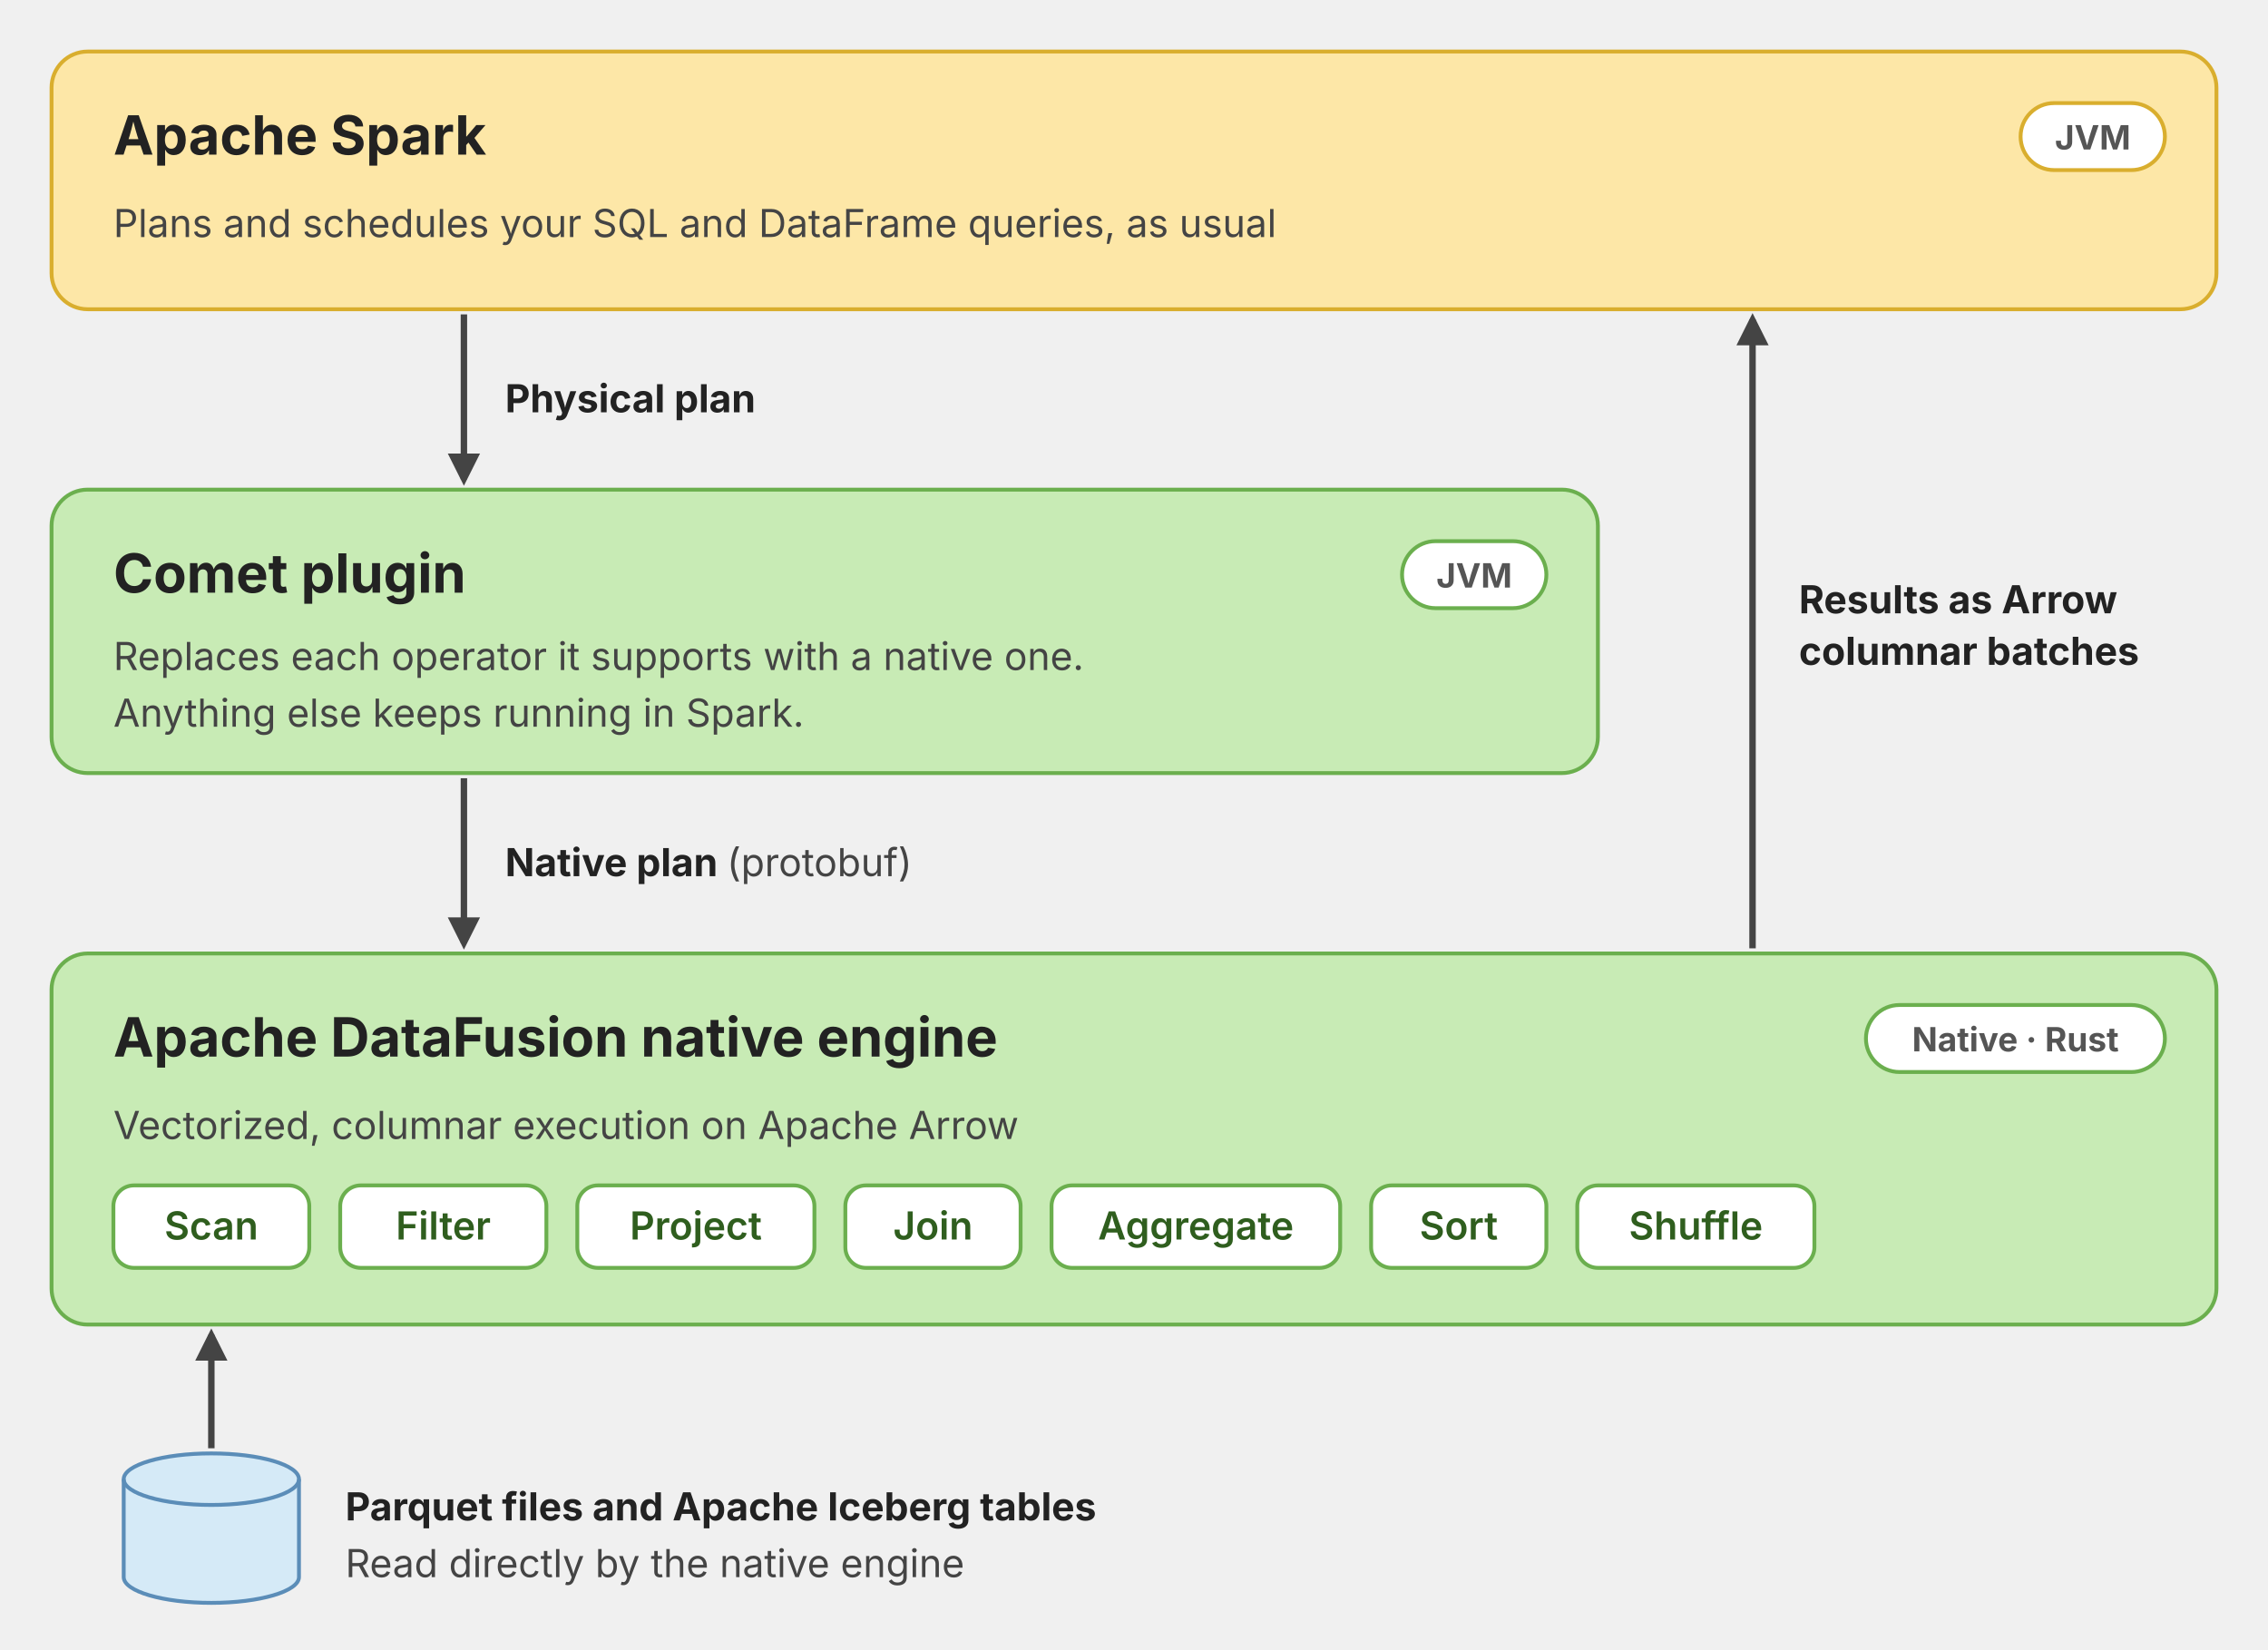
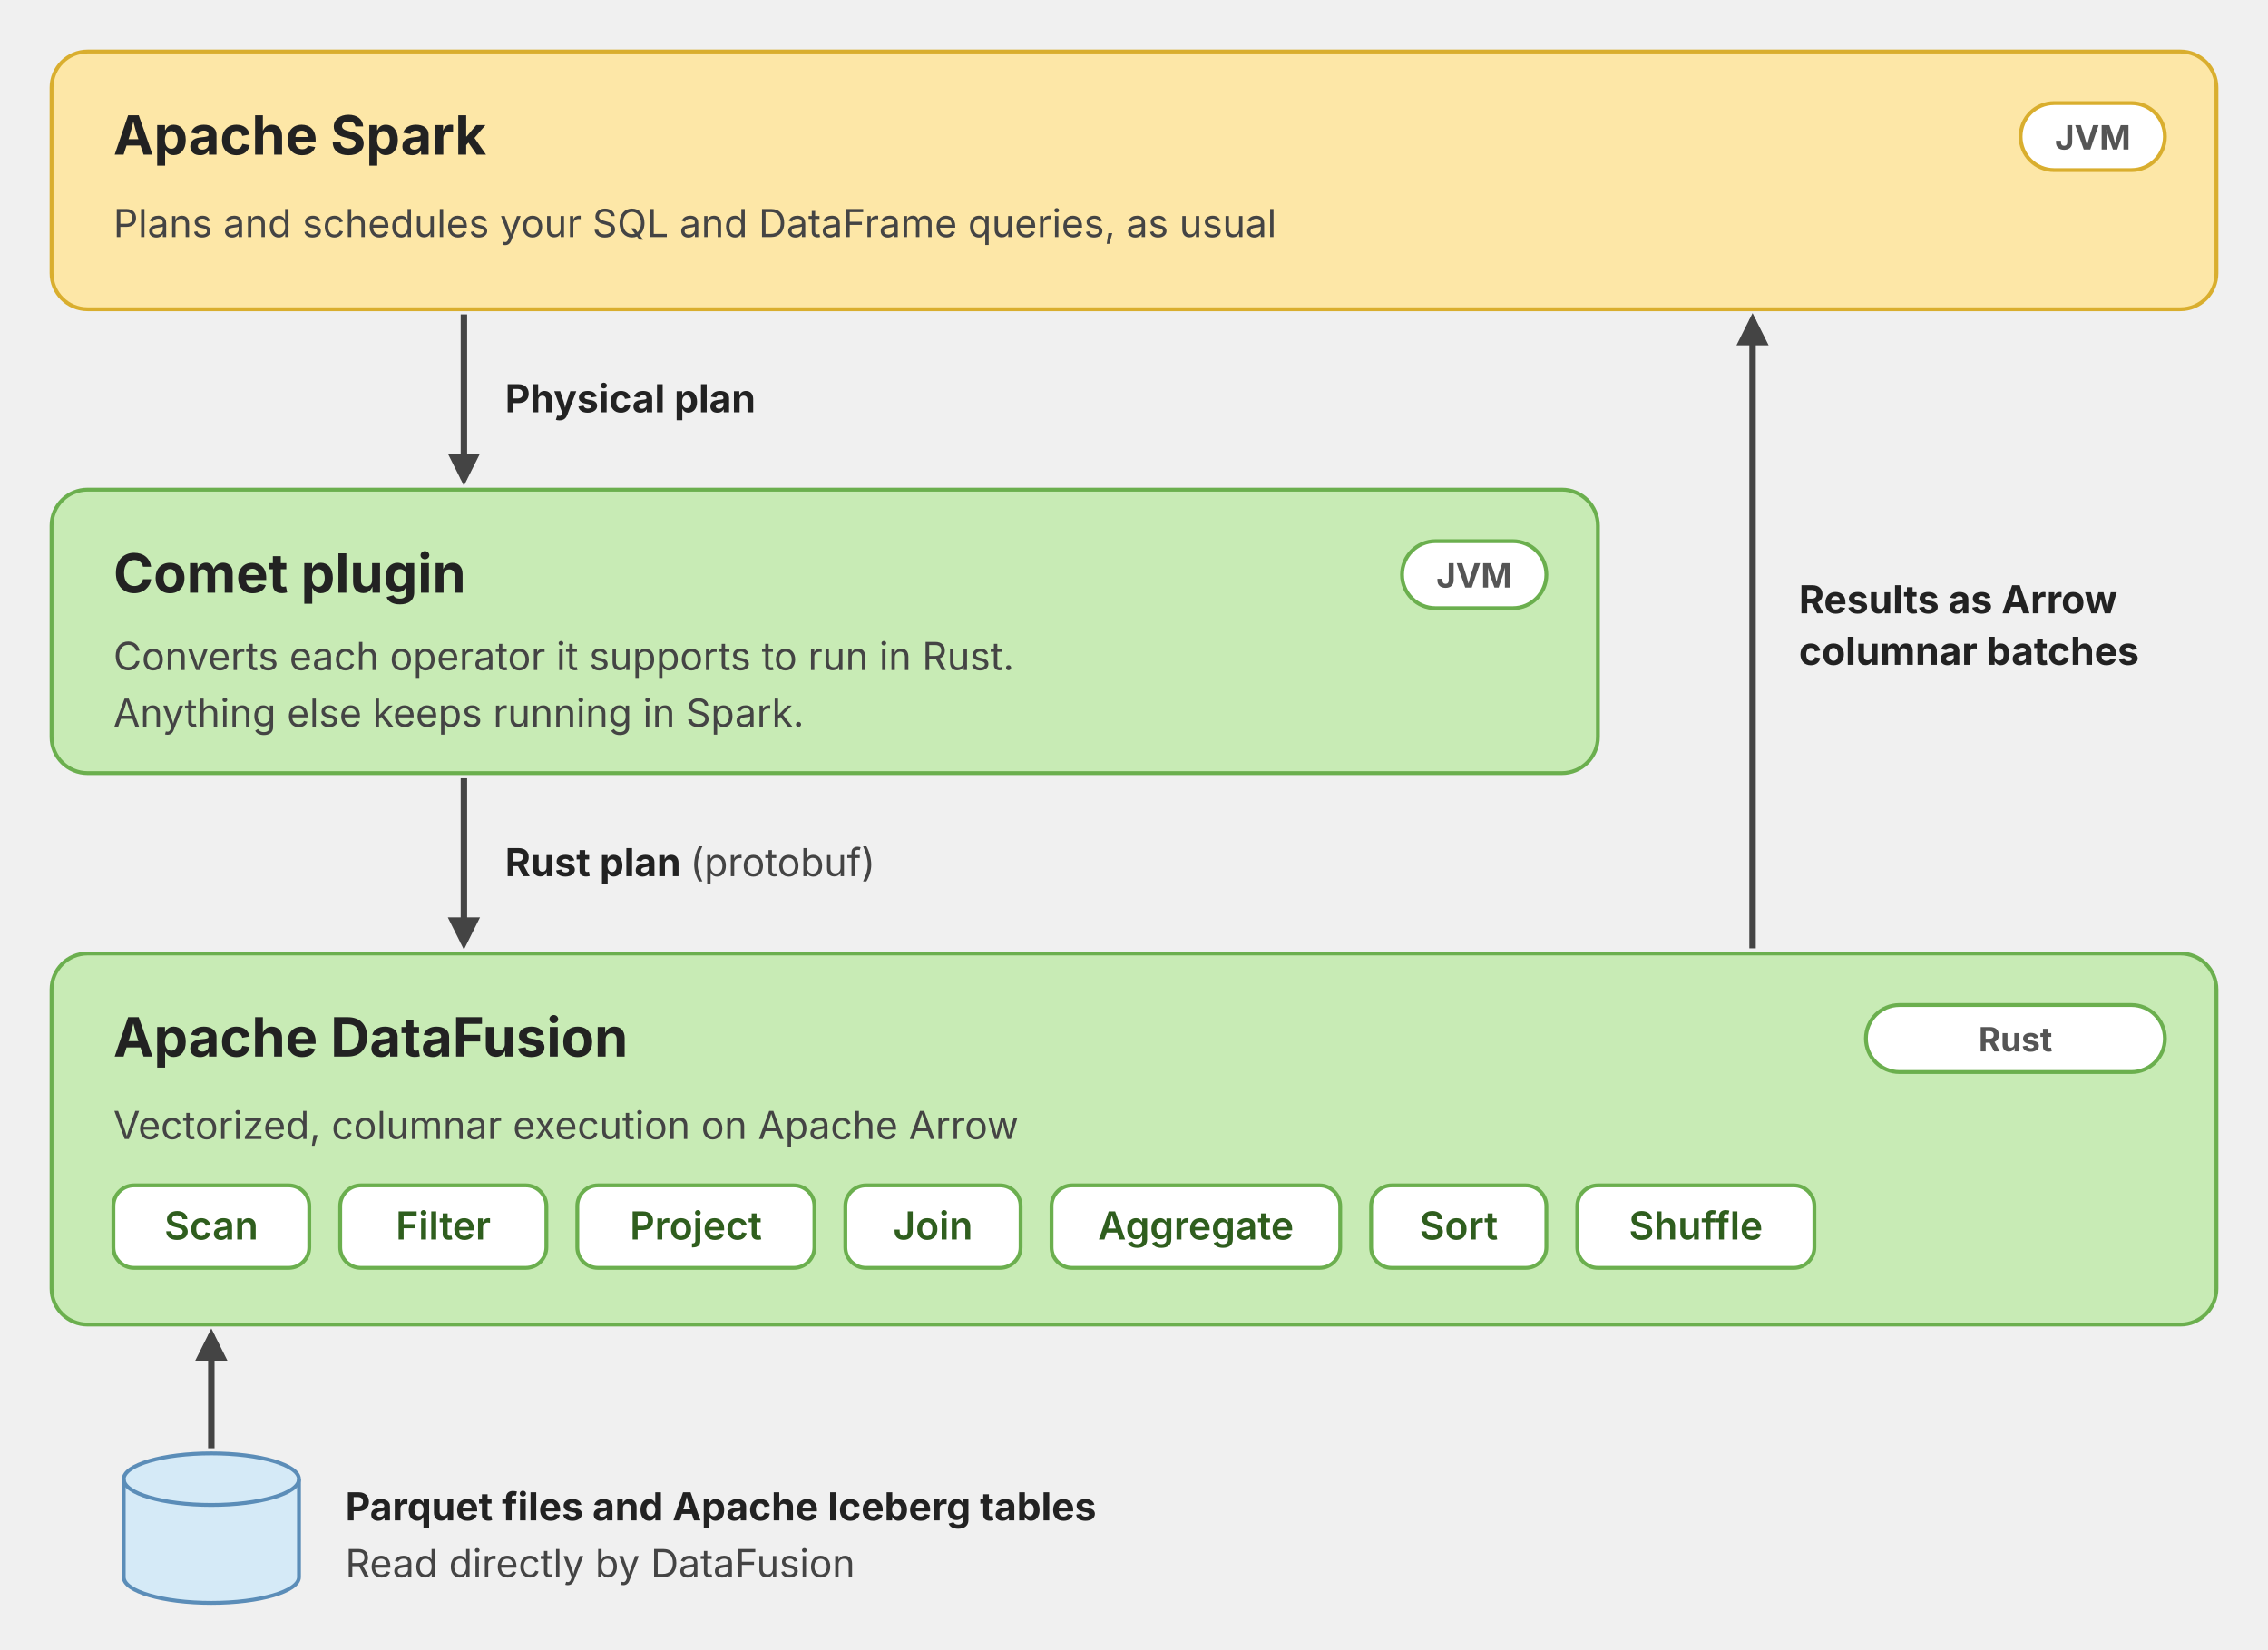
<svg xmlns="http://www.w3.org/2000/svg" width="880" height="640" viewBox="0 0 880 640" role="img" aria-labelledby="title desc">
  <style>
    .sans { font-family: Inter, -apple-system, BlinkMacSystemFont, 'Segoe UI', Roboto, Helvetica, Arial, sans-serif; }
  </style>
  <defs>
    <marker id="arrowHead" viewBox="0 0 10 10" refX="8" refY="5" markerWidth="5" markerHeight="5" orient="auto-start-reverse">
      <path d="M0,0 L10,5 L0,10 z" fill="#444" />
    </marker>
  </defs>
  <rect x="20" y="20" width="840" height="100" rx="14" fill="#FDE7A7" stroke="#D9AE2E" stroke-width="1.5" />
  <text class="sans" x="44" y="60" font-size="21" font-weight="700" fill="#222">Apache Spark</text>
  <text class="sans" x="44" y="92" font-size="15" fill="#444">Plans and schedules your SQL and DataFrame queries, as usual</text>
  <rect x="784" y="40" width="56" height="26" rx="13" fill="#ffffff" stroke="#D9AE2E" stroke-width="1.5" />
  <text class="sans" x="812" y="58" font-size="13" font-weight="700" fill="#555" text-anchor="middle">JVM</text>
  <rect x="20" y="190" width="600" height="110" rx="14" fill="#C8EBB5" stroke="#6BAF4E" stroke-width="1.5" />
  <text class="sans" x="44" y="230" font-size="21" font-weight="700" fill="#222">Comet plugin</text>
  <text class="sans" font-size="15" fill="#444">
-     <tspan x="44" y="260">Replaces each operator it supports with a native one.</tspan>
+     <tspan x="44" y="260">Converts each operator it supports to run in Rust.</tspan>
    <tspan x="44" y="282">Anything else keeps running in Spark.</tspan>
  </text>
  <rect x="544" y="210" width="56" height="26" rx="13" fill="#ffffff" stroke="#6BAF4E" stroke-width="1.5" />
  <text class="sans" x="572" y="228" font-size="13" font-weight="700" fill="#555" text-anchor="middle">JVM</text>
  <rect x="20" y="370" width="840" height="144" rx="14" fill="#C8EBB5" stroke="#6BAF4E" stroke-width="1.5" />
-   <text class="sans" x="44" y="410" font-size="21" font-weight="700" fill="#222">Apache DataFusion native engine</text>
+   <text class="sans" x="44" y="410" font-size="21" font-weight="700" fill="#222">Apache DataFusion</text>
  <rect x="724" y="390" width="116" height="26" rx="13" fill="#ffffff" stroke="#6BAF4E" stroke-width="1.5" />
-   <text class="sans" x="782" y="408" font-size="13" font-weight="700" fill="#555" text-anchor="middle">Native · Rust</text>
+   <text class="sans" x="782" y="408" font-size="13" font-weight="700" fill="#555" text-anchor="middle">Rust</text>
  <text class="sans" x="44" y="442" font-size="15" fill="#444">Vectorized, columnar execution on Apache Arrow</text>
  <g class="sans" font-size="15" font-weight="600" fill="#2F5E1E" text-anchor="middle">
    <rect x="44" y="460" width="76" height="32" rx="8" fill="#ffffff" stroke="#6BAF4E" stroke-width="1.5" />
    <text x="82" y="481">Scan</text>
    <rect x="132" y="460" width="80" height="32" rx="8" fill="#ffffff" stroke="#6BAF4E" stroke-width="1.5" />
    <text x="172" y="481">Filter</text>
    <rect x="224" y="460" width="92" height="32" rx="8" fill="#ffffff" stroke="#6BAF4E" stroke-width="1.5" />
    <text x="270" y="481">Project</text>
    <rect x="328" y="460" width="68" height="32" rx="8" fill="#ffffff" stroke="#6BAF4E" stroke-width="1.5" />
    <text x="362" y="481">Join</text>
    <rect x="408" y="460" width="112" height="32" rx="8" fill="#ffffff" stroke="#6BAF4E" stroke-width="1.5" />
    <text x="464" y="481">Aggregate</text>
    <rect x="532" y="460" width="68" height="32" rx="8" fill="#ffffff" stroke="#6BAF4E" stroke-width="1.5" />
    <text x="566" y="481">Sort</text>
    <rect x="612" y="460" width="92" height="32" rx="8" fill="#ffffff" stroke="#6BAF4E" stroke-width="1.5" />
    <text x="658" y="481">Shuffle</text>
  </g>
  <line x1="180" y1="122" x2="180" y2="186" stroke="#444" stroke-width="2.5" marker-end="url(#arrowHead)" />
  <text class="sans" x="196" y="160" font-size="15" font-weight="700" fill="#222">Physical plan</text>
  <line x1="180" y1="302" x2="180" y2="366" stroke="#444" stroke-width="2.5" marker-end="url(#arrowHead)" />
-   <text class="sans" x="196" y="340" font-size="15" font-weight="700" fill="#222">Native plan <tspan font-weight="400" fill="#444">(protobuf)</tspan>
+   <text class="sans" x="196" y="340" font-size="15" font-weight="700" fill="#222">Rust plan <tspan font-weight="400" fill="#444">(protobuf)</tspan>
  </text>
  <line x1="680" y1="368" x2="680" y2="124" stroke="#444" stroke-width="2.5" marker-end="url(#arrowHead)" />
  <text class="sans" font-size="15" fill="#222">
    <tspan x="698" y="238" font-weight="700">Results as Arrow</tspan>
    <tspan x="698" y="258" font-weight="700">columnar batches</tspan>
  </text>
  <line x1="82" y1="562" x2="82" y2="518" stroke="#444" stroke-width="2.5" marker-end="url(#arrowHead)" />
  <path d="M48,574 a34,10 0 0,1 68,0 v38 a34,10 0 0,1 -68,0 z" fill="#D5EAF7" stroke="#5B8DB8" stroke-width="1.5" />
  <path d="M48,574 a34,10 0 0,0 68,0" fill="none" stroke="#5B8DB8" stroke-width="1.5" />
  <text class="sans" font-size="15" fill="#444">
    <tspan x="134" y="590" font-weight="700" fill="#222">Parquet files and Apache Iceberg tables</tspan>
-     <tspan x="134" y="612">Read directly by the native engine</tspan>
+     <tspan x="134" y="612">Read directly by DataFusion</tspan>
  </text>
</svg>
